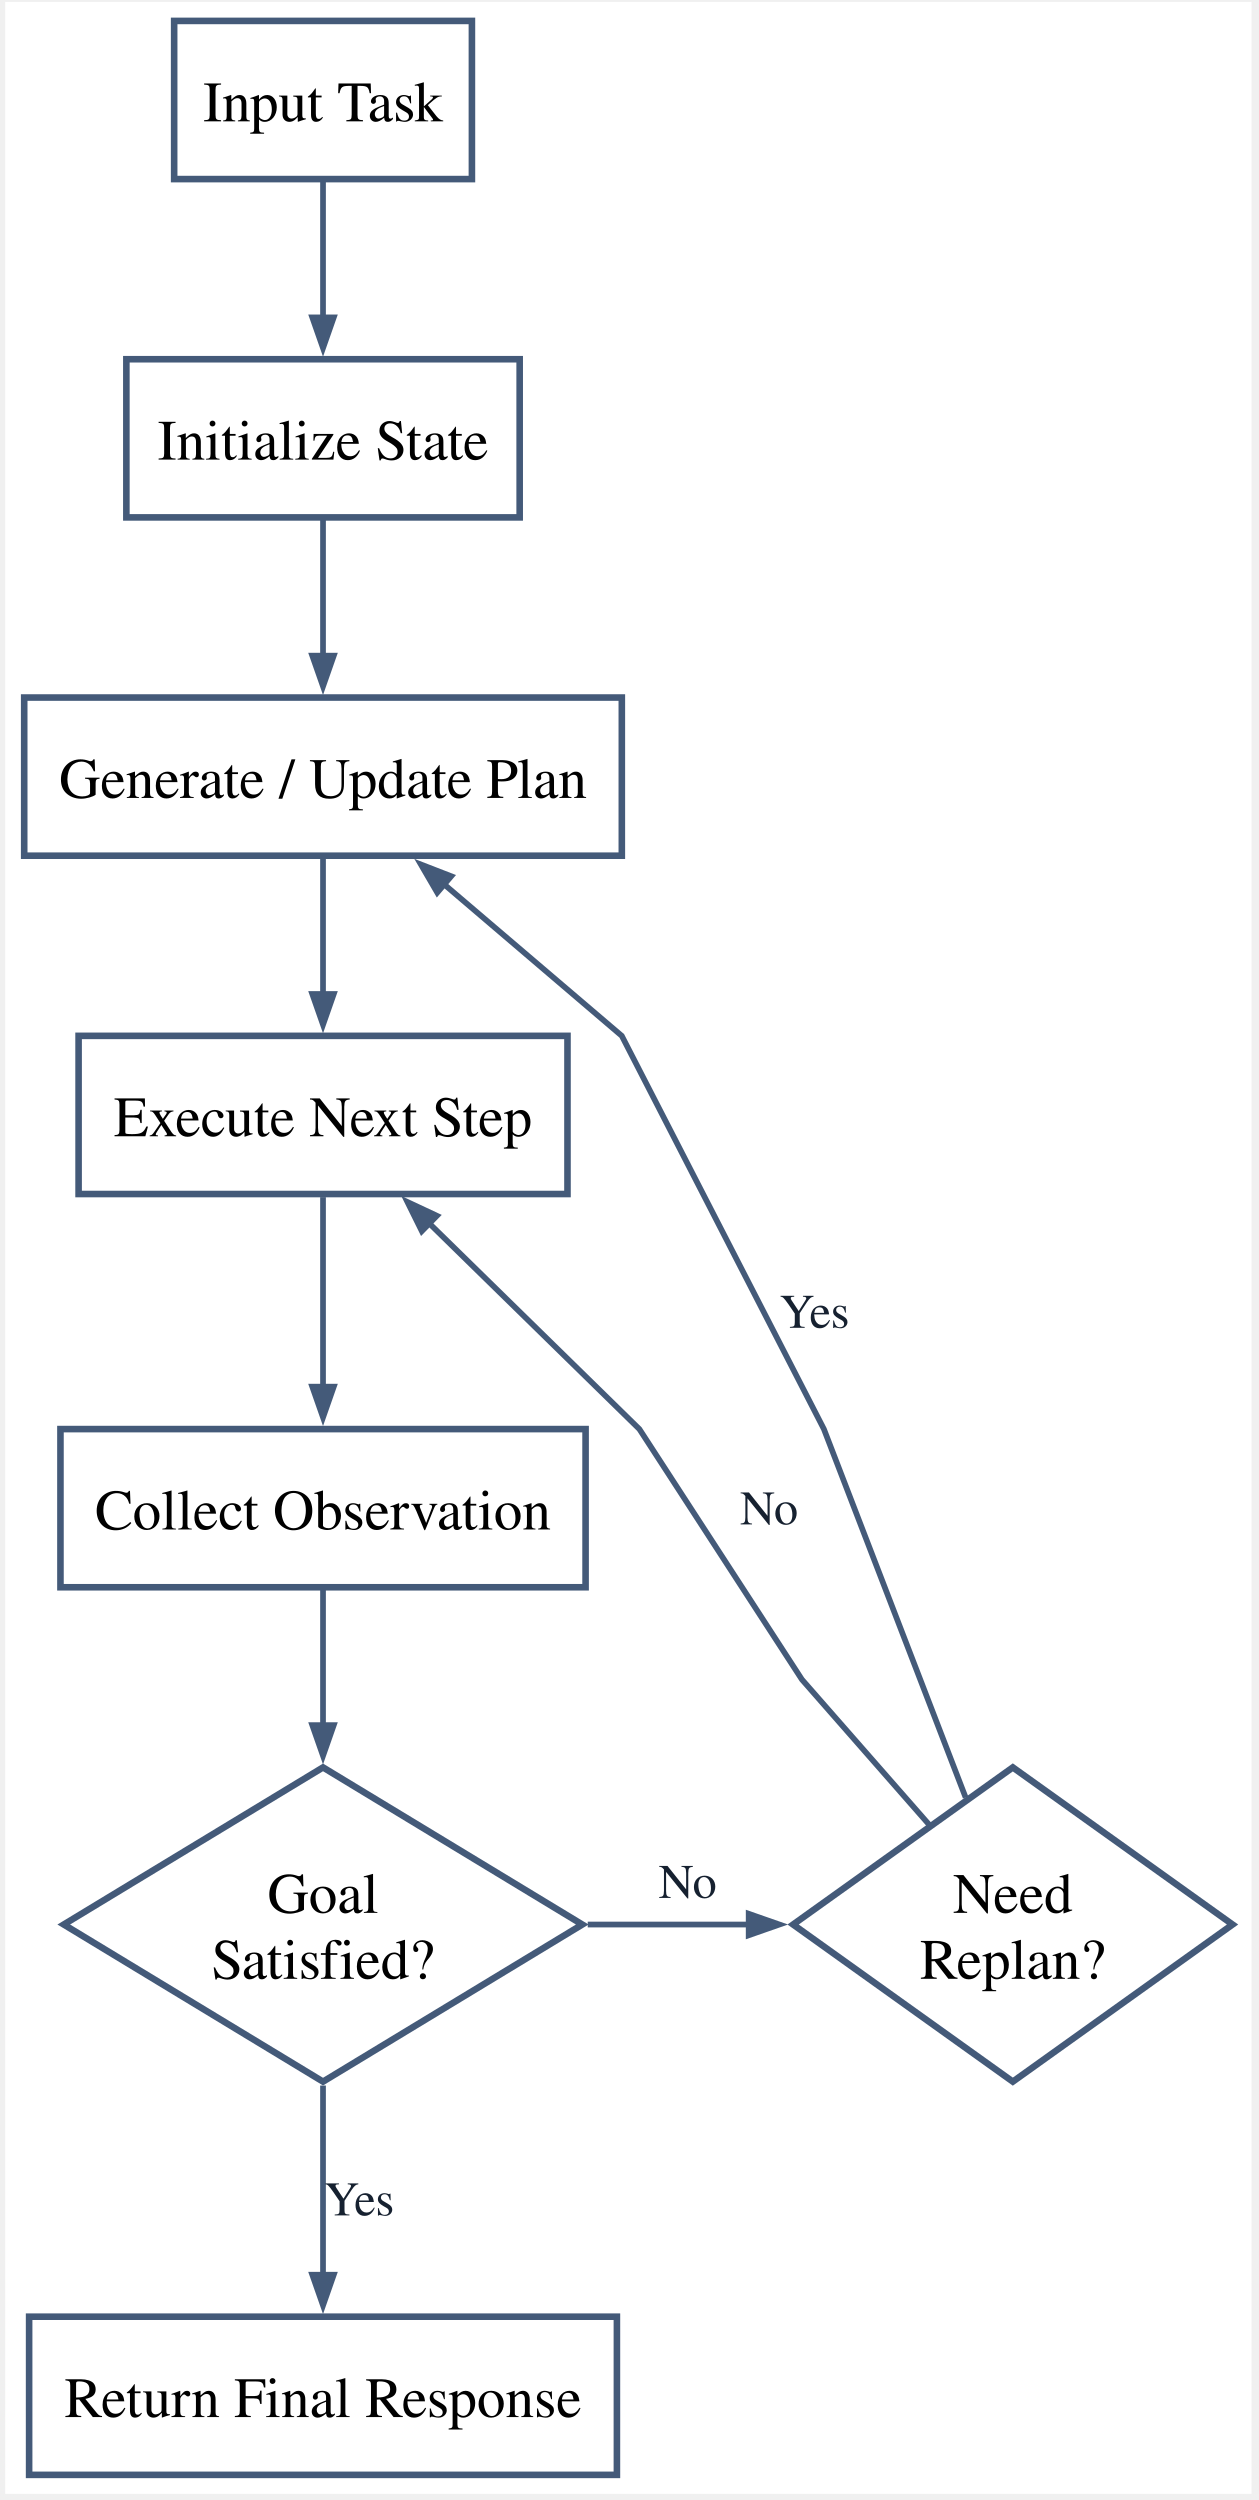
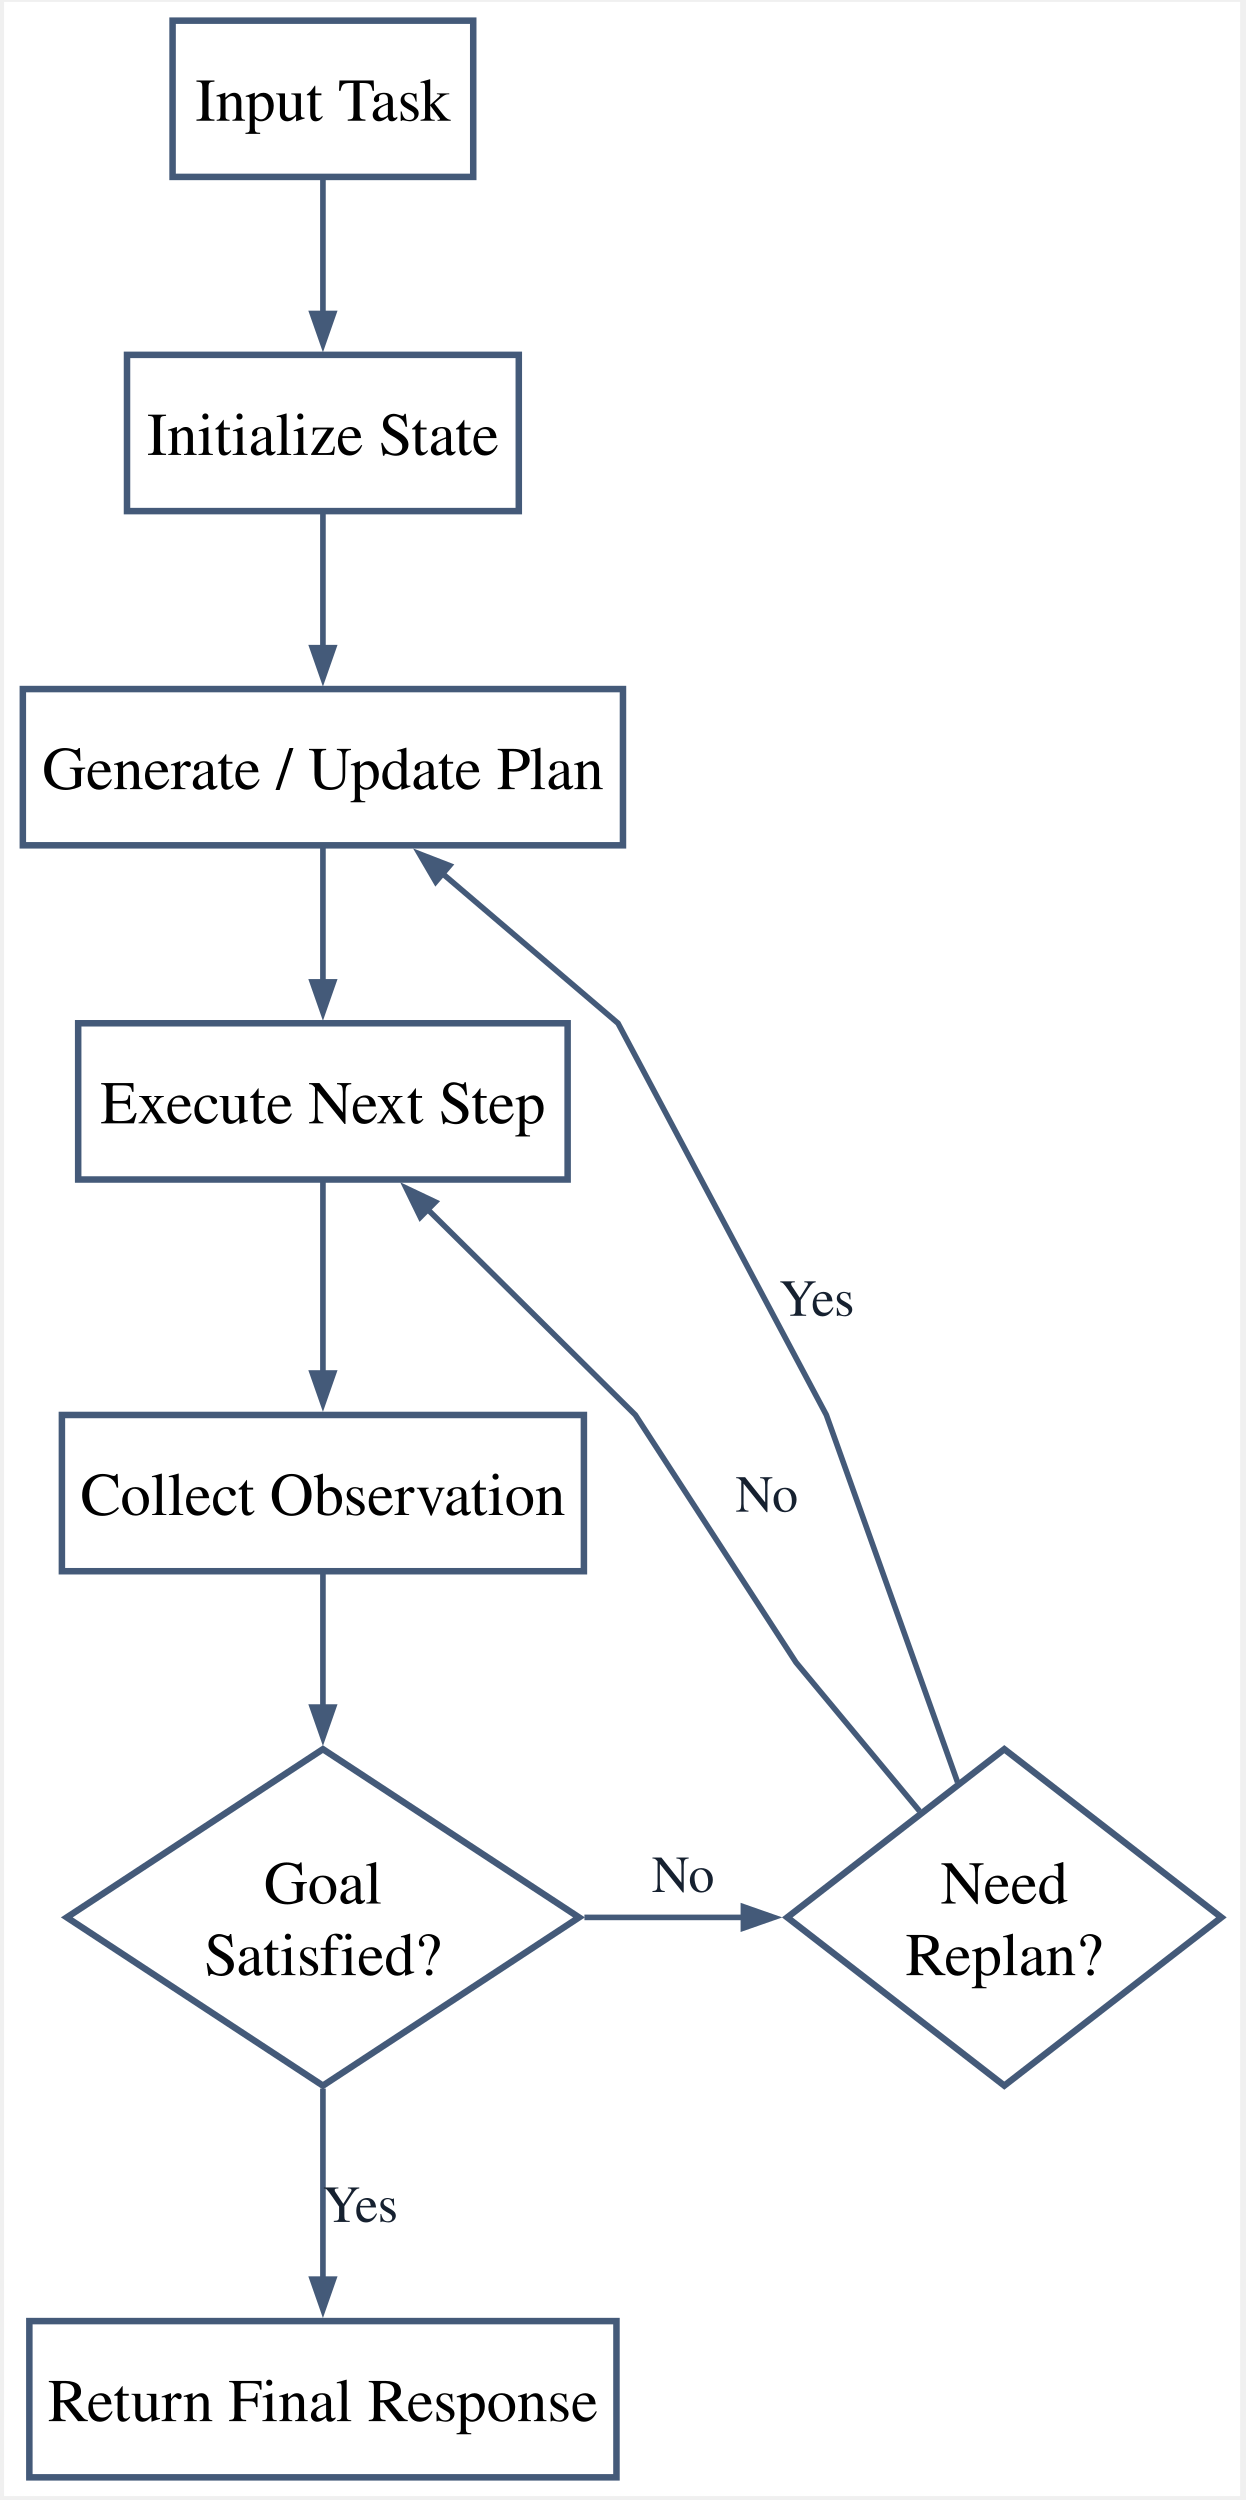
- <svg xmlns="http://www.w3.org/2000/svg" width="287pt" height="570pt" viewBox="1.00 1.00 285.00 569.00">
-   <g id="graph0" class="graph" transform="scale(1 1) rotate(0) translate(5.76 564.28)">
-     <polygon fill="#ffffff" stroke="none" points="-4.32,4.32 -4.32,-562.84 279.34,-562.84 279.34,4.32 -4.32,4.32" />
+ <svg xmlns="http://www.w3.org/2000/svg" width="288pt" height="578pt" viewBox="1.00 1.00 286.00 576.00">
+   <g id="graph0" class="graph" transform="scale(1 1) rotate(0) translate(5.76 571.78)">
+     <polygon fill="#ffffff" stroke="none" points="-4.32,4.32 -4.32,-570.34 280.46,-570.34 280.46,4.32 -4.32,4.32" />
    <g id="node1" class="node">
-       <polygon fill="#ffffff" stroke="#445a79" stroke-width="1.5" points="101.9,-558.52 34.13,-558.52 34.13,-522.52 101.9,-522.52 101.9,-558.52" />
-       <text xml:space="preserve" text-anchor="middle" x="68.01" y="-535.67" font-family="Times,serif" font-size="13.00">Input Task</text>
+       <polygon fill="#ffffff" stroke="#445a79" stroke-width="1.5" points="103.77,-566.02 34.5,-566.02 34.5,-530.02 103.77,-530.02 103.77,-566.02" />
+       <text xml:space="preserve" text-anchor="middle" x="69.14" y="-542.97" font-family="Times,serif" font-size="14.00">Input Task</text>
    </g>
    <g id="node2" class="node">
-       <polygon fill="#ffffff" stroke="#445a79" stroke-width="1.5" points="112.77,-481.52 23.25,-481.52 23.25,-445.52 112.77,-445.52 112.77,-481.52" />
-       <text xml:space="preserve" text-anchor="middle" x="68.01" y="-458.67" font-family="Times,serif" font-size="13.00">Initialize State</text>
+       <polygon fill="#ffffff" stroke="#445a79" stroke-width="1.5" points="114.27,-489.02 24,-489.02 24,-453.02 114.27,-453.02 114.27,-489.02" />
+       <text xml:space="preserve" text-anchor="middle" x="69.14" y="-465.97" font-family="Times,serif" font-size="14.00">Initialize State</text>
    </g>
    <g id="edge1" class="edge">
-       <path fill="none" stroke="#445a79" stroke-width="1.3" d="M68.01,-522.12C68.01,-512.82 68.01,-501.17 68.01,-490.79" />
-       <polygon fill="#445a79" stroke="#445a79" stroke-width="1.3" points="70.46,-491.05 68.01,-484.05 65.56,-491.05 70.46,-491.05" />
+       <path fill="none" stroke="#445a79" stroke-width="1.3" d="M69.14,-529.62C69.14,-520.32 69.14,-508.67 69.14,-498.29" />
+       <polygon fill="#445a79" stroke="#445a79" stroke-width="1.3" points="71.59,-498.55 69.14,-491.55 66.69,-498.55 71.59,-498.55" />
    </g>
    <g id="node3" class="node">
-       <polygon fill="#ffffff" stroke="#445a79" stroke-width="1.5" points="136.02,-404.52 0,-404.52 0,-368.52 136.02,-368.52 136.02,-404.52" />
-       <text xml:space="preserve" text-anchor="middle" x="68.01" y="-381.67" font-family="Times,serif" font-size="13.00">Generate / Update Plan</text>
+       <polygon fill="#ffffff" stroke="#445a79" stroke-width="1.5" points="138.27,-412.02 0,-412.02 0,-376.02 138.27,-376.02 138.27,-412.02" />
+       <text xml:space="preserve" text-anchor="middle" x="69.14" y="-388.97" font-family="Times,serif" font-size="14.00">Generate / Update Plan</text>
    </g>
    <g id="edge2" class="edge">
-       <path fill="none" stroke="#445a79" stroke-width="1.3" d="M68.01,-445.12C68.01,-435.82 68.01,-424.17 68.01,-413.79" />
-       <polygon fill="#445a79" stroke="#445a79" stroke-width="1.3" points="70.46,-414.05 68.01,-407.05 65.56,-414.05 70.46,-414.05" />
+       <path fill="none" stroke="#445a79" stroke-width="1.3" d="M69.14,-452.62C69.14,-443.32 69.14,-431.67 69.14,-421.29" />
+       <polygon fill="#445a79" stroke="#445a79" stroke-width="1.3" points="71.59,-421.55 69.14,-414.55 66.69,-421.55 71.59,-421.55" />
    </g>
    <g id="node4" class="node">
-       <polygon fill="#ffffff" stroke="#445a79" stroke-width="1.5" points="123.65,-327.52 12.38,-327.52 12.38,-291.52 123.65,-291.52 123.65,-327.52" />
-       <text xml:space="preserve" text-anchor="middle" x="68.01" y="-304.67" font-family="Times,serif" font-size="13.00">Execute Next Step</text>
+       <polygon fill="#ffffff" stroke="#445a79" stroke-width="1.5" points="125.52,-335.02 12.75,-335.02 12.75,-299.02 125.52,-299.02 125.52,-335.02" />
+       <text xml:space="preserve" text-anchor="middle" x="69.14" y="-311.97" font-family="Times,serif" font-size="14.00">Execute Next Step</text>
    </g>
    <g id="edge3" class="edge">
-       <path fill="none" stroke="#445a79" stroke-width="1.3" d="M68.01,-368.12C68.01,-358.82 68.01,-347.17 68.01,-336.79" />
-       <polygon fill="#445a79" stroke="#445a79" stroke-width="1.3" points="70.46,-337.05 68.01,-330.05 65.56,-337.05 70.46,-337.05" />
+       <path fill="none" stroke="#445a79" stroke-width="1.3" d="M69.14,-375.62C69.14,-366.32 69.14,-354.67 69.14,-344.29" />
+       <polygon fill="#445a79" stroke="#445a79" stroke-width="1.3" points="71.59,-344.55 69.14,-337.55 66.69,-344.55 71.59,-344.55" />
    </g>
    <g id="node5" class="node">
-       <polygon fill="#ffffff" stroke="#445a79" stroke-width="1.5" points="127.77,-238.02 8.25,-238.02 8.25,-202.02 127.77,-202.02 127.77,-238.02" />
-       <text xml:space="preserve" text-anchor="middle" x="68.01" y="-215.17" font-family="Times,serif" font-size="13.00">Collect Observation</text>
+       <polygon fill="#ffffff" stroke="#445a79" stroke-width="1.5" points="129.27,-244.77 9,-244.77 9,-208.77 129.27,-208.77 129.27,-244.77" />
+       <text xml:space="preserve" text-anchor="middle" x="69.14" y="-221.72" font-family="Times,serif" font-size="14.00">Collect Observation</text>
    </g>
    <g id="edge4" class="edge">
-       <path fill="none" stroke="#445a79" stroke-width="1.3" d="M68.01,-290.81C68.01,-278.36 68.01,-261.48 68.01,-247.44" />
-       <polygon fill="#445a79" stroke="#445a79" stroke-width="1.3" points="70.46,-247.67 68.01,-240.67 65.56,-247.67 70.46,-247.67" />
+       <path fill="none" stroke="#445a79" stroke-width="1.3" d="M69.14,-298.58C69.14,-285.98 69.14,-268.71 69.14,-254.38" />
+       <polygon fill="#445a79" stroke="#445a79" stroke-width="1.3" points="71.59,-254.44 69.14,-247.44 66.69,-254.44 71.59,-254.44" />
    </g>
    <g id="node6" class="node">
-       <polygon fill="#ffffff" stroke="#445a79" stroke-width="1.5" points="68.01,-161.02 9,-125.26 68.01,-89.5 127.02,-125.26 68.01,-161.02" />
-       <text xml:space="preserve" text-anchor="middle" x="68.01" y="-127.91" font-family="Times,serif" font-size="13.00">Goal</text>
-       <text xml:space="preserve" text-anchor="middle" x="68.01" y="-112.91" font-family="Times,serif" font-size="13.00">Satisfied?</text>
+       <polygon fill="#ffffff" stroke="#445a79" stroke-width="1.5" points="69.14,-167.77 10.13,-129.01 69.13,-90.25 128.15,-129.01 69.14,-167.77" />
+       <text xml:space="preserve" text-anchor="middle" x="69.14" y="-132.21" font-family="Times,serif" font-size="14.00">Goal</text>
+       <text xml:space="preserve" text-anchor="middle" x="69.14" y="-115.71" font-family="Times,serif" font-size="14.00">Satisfied?</text>
    </g>
    <g id="edge5" class="edge">
-       <path fill="none" stroke="#445a79" stroke-width="1.3" d="M68.01,-201.57C68.01,-192.71 68.01,-181.5 68.01,-170.46" />
-       <polygon fill="#445a79" stroke="#445a79" stroke-width="1.3" points="70.46,-170.65 68.01,-163.65 65.56,-170.65 70.46,-170.65" />
+       <path fill="none" stroke="#445a79" stroke-width="1.3" d="M69.14,-208.21C69.14,-199.43 69.14,-188.34 69.14,-177.3" />
+       <polygon fill="#445a79" stroke="#445a79" stroke-width="1.3" points="71.59,-177.47 69.14,-170.47 66.69,-177.47 71.59,-177.47" />
    </g>
    <g id="node7" class="node">
-       <polygon fill="#ffffff" stroke="#445a79" stroke-width="1.5" points="225.01,-161.02 175,-125.26 225.01,-89.5 275.02,-125.26 225.01,-161.02" />
-       <text xml:space="preserve" text-anchor="middle" x="225.01" y="-127.91" font-family="Times,serif" font-size="13.00">Need</text>
-       <text xml:space="preserve" text-anchor="middle" x="225.01" y="-112.91" font-family="Times,serif" font-size="13.00">Replan?</text>
+       <polygon fill="#ffffff" stroke="#445a79" stroke-width="1.5" points="226.13,-167.77 176.12,-129.01 226.13,-90.25 276.14,-129.01 226.13,-167.77" />
+       <text xml:space="preserve" text-anchor="middle" x="226.13" y="-132.21" font-family="Times,serif" font-size="14.00">Need</text>
+       <text xml:space="preserve" text-anchor="middle" x="226.13" y="-115.71" font-family="Times,serif" font-size="14.00">Replan?</text>
    </g>
    <g id="edge7" class="edge">
-       <path fill="none" stroke="#445a79" stroke-width="1.3" d="M128.26,-125.26C140.37,-125.26 153.09,-125.26 165.18,-125.26" />
-       <polygon fill="#445a79" stroke="#445a79" stroke-width="1.3" points="164.89,-127.71 171.89,-125.26 164.89,-122.81 164.89,-127.71" />
-       <text xml:space="preserve" text-anchor="middle" x="151.01" y="-131.31" font-family="Times,serif" font-size="11.00" fill="#162130">No</text>
+       <path fill="none" stroke="#445a79" stroke-width="1.3" d="M129.39,-129.01C141.49,-129.01 154.21,-129.01 166.31,-129.01" />
+       <polygon fill="#445a79" stroke="#445a79" stroke-width="1.3" points="166.02,-131.46 173.02,-129.01 166.02,-126.56 166.02,-131.46" />
+       <text xml:space="preserve" text-anchor="middle" x="152.13" y="-134.86" font-family="Times,serif" font-size="12.00" fill="#162130">No</text>
    </g>
    <g id="node8" class="node">
-       <polygon fill="#ffffff" stroke="#445a79" stroke-width="1.5" points="134.9,-36 1.12,-36 1.12,0 134.9,0 134.9,-36" />
-       <text xml:space="preserve" text-anchor="middle" x="68.01" y="-13.15" font-family="Times,serif" font-size="13.00">Return Final Response</text>
+       <polygon fill="#ffffff" stroke="#445a79" stroke-width="1.5" points="136.77,-36 1.5,-36 1.5,0 136.77,0 136.77,-36" />
+       <text xml:space="preserve" text-anchor="middle" x="69.14" y="-12.95" font-family="Times,serif" font-size="14.00">Return Final Response</text>
    </g>
    <g id="edge6" class="edge">
-       <path fill="none" stroke="#445a79" stroke-width="1.3" d="M68.01,-88.62C68.01,-74.51 68.01,-58.58 68.01,-45.52" />
-       <polygon fill="#445a79" stroke="#445a79" stroke-width="1.3" points="70.46,-45.55 68.01,-38.55 65.56,-45.55 70.46,-45.55" />
-       <text xml:space="preserve" text-anchor="middle" x="76.26" y="-59.05" font-family="Times,serif" font-size="11.00" fill="#162130">Yes</text>
+       <path fill="none" stroke="#445a79" stroke-width="1.3" d="M69.14,-89.58C69.14,-74.93 69.14,-58.59 69.14,-45.32" />
+       <polygon fill="#445a79" stroke="#445a79" stroke-width="1.3" points="71.59,-45.66 69.14,-38.66 66.69,-45.66 71.59,-45.66" />
+       <text xml:space="preserve" text-anchor="middle" x="77.76" y="-58.85" font-family="Times,serif" font-size="12.00" fill="#162130">Yes</text>
    </g>
    <g id="edge8" class="edge">
-       <path fill="none" stroke="#445a79" stroke-width="1.3" d="M214.27,-154.17C201.53,-187.28 182.01,-238.02 182.01,-238.02 182.01,-238.02 136.01,-327.52 136.01,-327.52 136.01,-327.52 114.41,-345.94 95.56,-362.02" />
-       <polygon fill="#445a79" stroke="#445a79" stroke-width="1.3" points="94.01,-360.12 90.28,-366.53 97.19,-363.85 94.01,-360.12" />
-       <text xml:space="preserve" text-anchor="middle" x="179.87" y="-261.07" font-family="Times,serif" font-size="11.00" fill="#162130">Yes</text>
+       <path fill="none" stroke="#445a79" stroke-width="1.3" d="M215.36,-160.16C203.22,-194.16 185.13,-244.77 185.13,-244.77 185.13,-244.77 137.13,-335.02 137.13,-335.02 137.13,-335.02 115.54,-353.44 96.68,-369.52" />
+       <polygon fill="#445a79" stroke="#445a79" stroke-width="1.3" points="95.14,-367.62 91.4,-374.03 98.32,-371.35 95.14,-367.62" />
+       <text xml:space="preserve" text-anchor="middle" x="182.92" y="-267.62" font-family="Times,serif" font-size="12.00" fill="#162130">Yes</text>
    </g>
    <g id="edge9" class="edge">
-       <path fill="none" stroke="#445a79" stroke-width="1.3" d="M206.04,-147.9C192.62,-163.21 177.01,-181.02 177.01,-181.02 177.01,-181.02 140.01,-238.02 140.01,-238.02 140.01,-238.02 113.01,-264.46 92.07,-284.96" />
-       <polygon fill="#445a79" stroke="#445a79" stroke-width="1.3" points="90.5,-283.07 87.21,-289.72 93.93,-286.57 90.5,-283.07" />
-       <text xml:space="preserve" text-anchor="middle" x="169.54" y="-216.32" font-family="Times,serif" font-size="11.00" fill="#162130">No</text>
+       <path fill="none" stroke="#445a79" stroke-width="1.3" d="M206.61,-153.5C193.32,-169.49 178.13,-187.77 178.13,-187.77 178.13,-187.77 141.13,-244.77 141.13,-244.77 141.13,-244.77 114.13,-271.49 93.2,-292.21" />
+       <polygon fill="#445a79" stroke="#445a79" stroke-width="1.3" points="91.58,-290.36 88.33,-297.02 95.03,-293.84 91.58,-290.36" />
+       <text xml:space="preserve" text-anchor="middle" x="171.42" y="-222.49" font-family="Times,serif" font-size="12.00" fill="#162130">No</text>
    </g>
  </g>
</svg>
